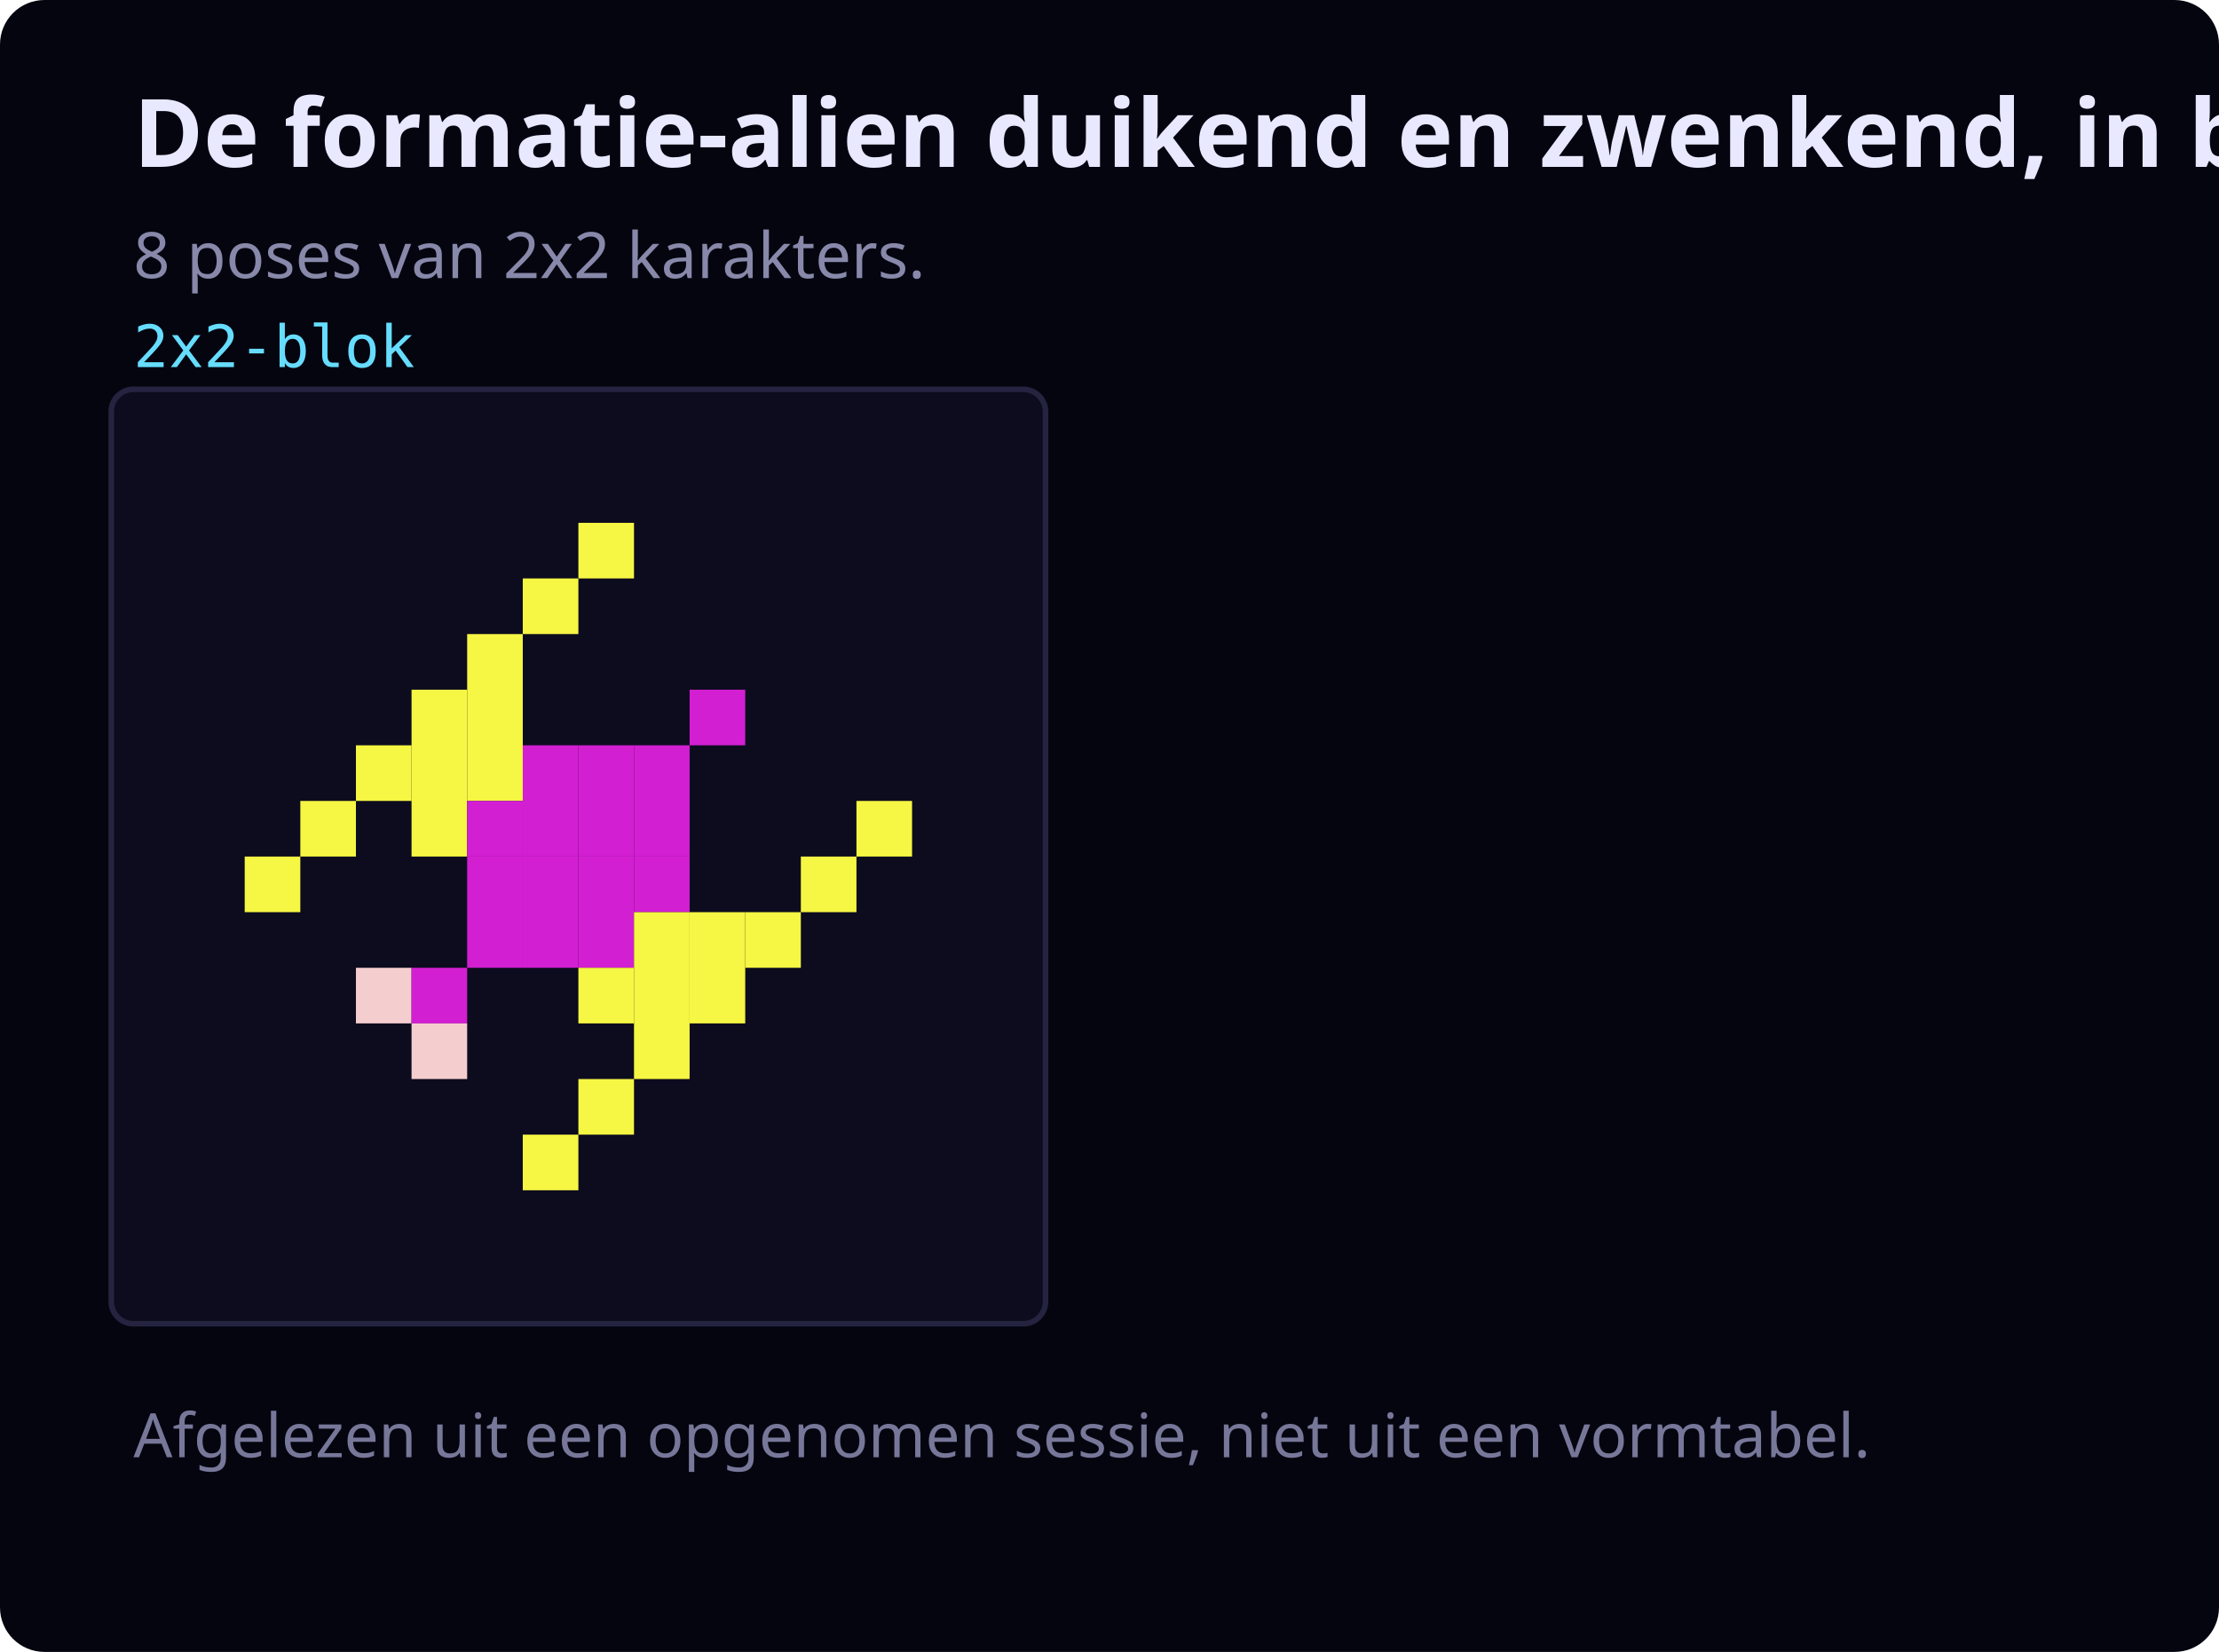
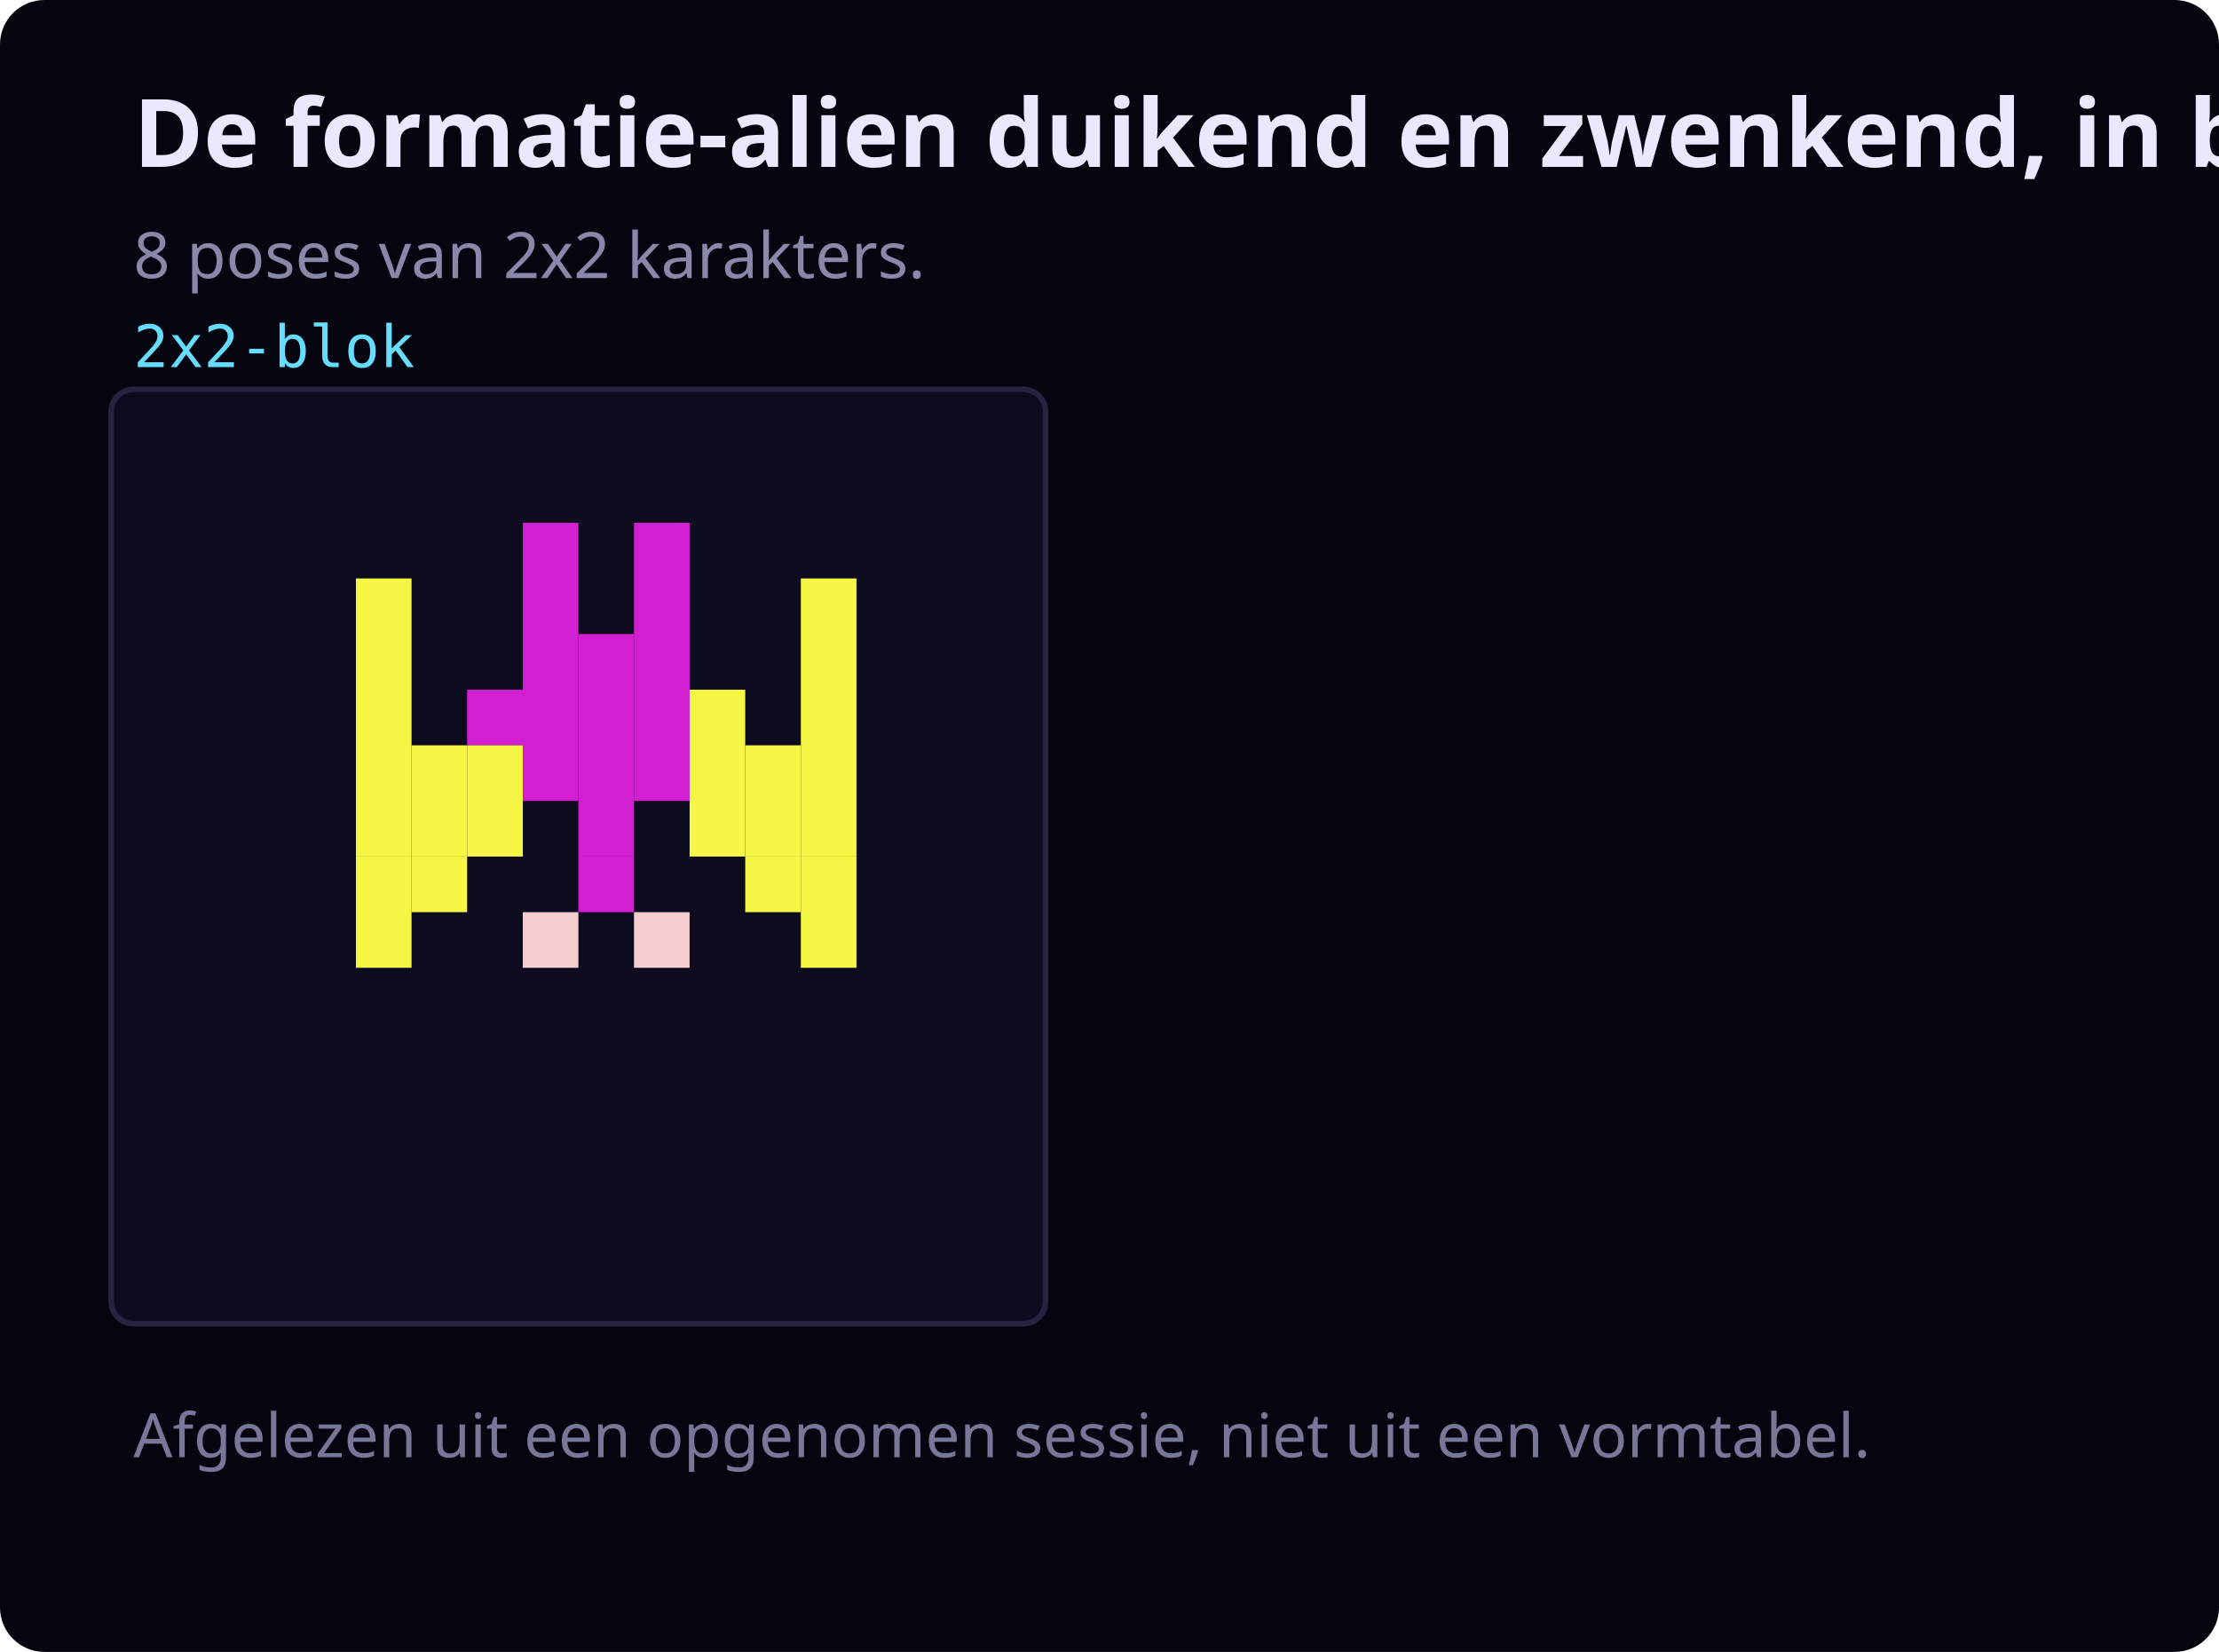
<svg xmlns="http://www.w3.org/2000/svg" width="399" height="297" viewBox="0 0 399 297" role="img" aria-label="8 poses van 2x2 karakters.">
  <style>
  .bg{fill:#050510} .cell{fill:#0C0C1E;stroke:#242440;stroke-width:1}
  .h1{fill:#E8E8FF;font-family:'Segoe UI',system-ui,sans-serif;font-size:17px;font-weight:600}
  .sub{fill:#8888AA;font-family:'Segoe UI',system-ui,sans-serif;font-size:11.5px}
  .idx{fill:#FFFF66;font-family:monospace;font-size:9.5px}
  .lbl{fill:#AAAACC;font-family:'Segoe UI',system-ui,sans-serif;font-size:10.5px}
  .note{fill:#777799;font-family:'Segoe UI',system-ui,sans-serif;font-size:11px}
  .grp{fill:#66DDFF;font-family:monospace;font-size:10.5px}
  .src{fill:#C9A24A;font-family:monospace;font-size:10px}

  @keyframes fr0{0%{opacity:1}12.49%{opacity:1}12.50%{opacity:0}100%{opacity:0}}
  .f0{animation:fr0 3.6s infinite steps(1);}
  @keyframes fr1{0%{opacity:0}12.49%{opacity:0}12.50%{opacity:1}24.99%{opacity:1}25.00%{opacity:0}100%{opacity:0}}
  .f1{animation:fr1 3.6s infinite steps(1);opacity:0;}
  @keyframes fr2{0%{opacity:0}24.99%{opacity:0}25.00%{opacity:1}37.49%{opacity:1}37.50%{opacity:0}100%{opacity:0}}
  .f2{animation:fr2 3.6s infinite steps(1);opacity:0;}
  @keyframes fr3{0%{opacity:0}37.49%{opacity:0}37.50%{opacity:1}49.99%{opacity:1}50.00%{opacity:0}100%{opacity:0}}
  .f3{animation:fr3 3.6s infinite steps(1);opacity:0;}
  @keyframes fr4{0%{opacity:0}49.99%{opacity:0}50.00%{opacity:1}62.49%{opacity:1}62.50%{opacity:0}100%{opacity:0}}
  .f4{animation:fr4 3.6s infinite steps(1);opacity:0;}
  @keyframes fr5{0%{opacity:0}62.49%{opacity:0}62.50%{opacity:1}74.99%{opacity:1}75.00%{opacity:0}100%{opacity:0}}
  .f5{animation:fr5 3.6s infinite steps(1);opacity:0;}
  @keyframes fr6{0%{opacity:0}74.99%{opacity:0}75.00%{opacity:1}87.49%{opacity:1}87.50%{opacity:0}100%{opacity:0}}
  .f6{animation:fr6 3.6s infinite steps(1);opacity:0;}
  @keyframes fr7{0%{opacity:0}87.49%{opacity:0}87.50%{opacity:1}99.99%{opacity:1}100.00%{opacity:0}100%{opacity:0}}
  .f7{animation:fr7 3.6s infinite steps(1);opacity:0;}
  @media (prefers-reduced-motion: reduce){.f0,.f1,.f2,.f3,.f4,.f5,.f6,.f7{animation:none}.f1,.f2,.f3,.f4,.f5,.f6,.f7{opacity:0}}
</style>
  <rect class="bg" x="0" y="0" width="399" height="297" rx="8" />
  <text class="h1" x="24" y="30">De formatie-alien duikend en zwenkend, in beweging</text>
  <text class="sub" x="24" y="50">8 poses van 2x2 karakters.</text>
  <text class="grp" x="24" y="66">2x2-blok</text>
  <rect class="cell" x="20" y="70" width="168" height="168" rx="4" />
  <g class="f0">
-     <rect x="54" y="144" width="10" height="10" fill="#f6f644" />
-     <rect x="64" y="134" width="10" height="10" fill="#f6f644" />
-     <rect x="74" y="124" width="10" height="30" fill="#f6f644" />
-     <rect x="84" y="114" width="10" height="30" fill="#f6f644" />
-     <rect x="84" y="144" width="10" height="10" fill="#d31fd2" />
-     <rect x="94" y="104" width="10" height="10" fill="#f6f644" />
-     <rect x="94" y="134" width="10" height="20" fill="#d31fd2" />
-     <rect x="44" y="154" width="10" height="10" fill="#f6f644" />
-     <rect x="64" y="174" width="10" height="10" fill="#f4cdcf" />
-     <rect x="74" y="174" width="10" height="10" fill="#d31fd2" />
-     <rect x="74" y="184" width="10" height="10" fill="#f4cdcf" />
-     <rect x="84" y="154" width="10" height="20" fill="#d31fd2" />
-     <rect x="94" y="154" width="10" height="20" fill="#d31fd2" />
-     <rect x="94" y="204" width="10" height="10" fill="#f6f644" />
-     <rect x="104" y="94" width="10" height="10" fill="#f6f644" />
-     <rect x="104" y="134" width="10" height="20" fill="#d31fd2" />
-     <rect x="114" y="134" width="10" height="20" fill="#d31fd2" />
-     <rect x="124" y="124" width="10" height="10" fill="#d31fd2" />
-     <rect x="154" y="144" width="10" height="10" fill="#f6f644" />
-     <rect x="104" y="154" width="10" height="20" fill="#d31fd2" />
-     <rect x="104" y="174" width="10" height="10" fill="#f6f644" />
-     <rect x="104" y="194" width="10" height="10" fill="#f6f644" />
-     <rect x="114" y="154" width="10" height="10" fill="#d31fd2" />
-     <rect x="114" y="164" width="10" height="30" fill="#f6f644" />
-     <rect x="124" y="164" width="10" height="20" fill="#f6f644" />
-     <rect x="134" y="164" width="10" height="10" fill="#f6f644" />
-     <rect x="144" y="154" width="10" height="10" fill="#f6f644" />
-   </g>
-   <g class="f1">
-     <rect x="44" y="144" width="10" height="10" fill="#f6f644" />
-     <rect x="64" y="124" width="10" height="10" fill="#f4cdcf" />
-     <rect x="74" y="114" width="10" height="10" fill="#f4cdcf" />
-     <rect x="74" y="124" width="10" height="10" fill="#d31fd2" />
-     <rect x="84" y="134" width="10" height="20" fill="#d31fd2" />
-     <rect x="94" y="94" width="10" height="10" fill="#f6f644" />
-     <rect x="94" y="134" width="10" height="20" fill="#d31fd2" />
-     <rect x="54" y="154" width="10" height="10" fill="#f6f644" />
-     <rect x="64" y="164" width="10" height="10" fill="#f6f644" />
-     <rect x="74" y="154" width="10" height="30" fill="#f6f644" />
-     <rect x="84" y="154" width="10" height="10" fill="#d31fd2" />
-     <rect x="84" y="164" width="10" height="30" fill="#f6f644" />
-     <rect x="94" y="154" width="10" height="20" fill="#d31fd2" />
-     <rect x="94" y="194" width="10" height="10" fill="#f6f644" />
-     <rect x="104" y="104" width="10" height="10" fill="#f6f644" />
-     <rect x="104" y="124" width="10" height="10" fill="#f6f644" />
-     <rect x="104" y="134" width="10" height="20" fill="#d31fd2" />
-     <rect x="114" y="114" width="10" height="30" fill="#f6f644" />
-     <rect x="114" y="144" width="10" height="10" fill="#d31fd2" />
-     <rect x="124" y="124" width="10" height="20" fill="#f6f644" />
-     <rect x="134" y="134" width="10" height="10" fill="#f6f644" />
-     <rect x="144" y="144" width="10" height="10" fill="#f6f644" />
-     <rect x="104" y="154" width="10" height="20" fill="#d31fd2" />
-     <rect x="104" y="204" width="10" height="10" fill="#f6f644" />
-     <rect x="114" y="154" width="10" height="20" fill="#d31fd2" />
-     <rect x="124" y="174" width="10" height="10" fill="#d31fd2" />
-     <rect x="154" y="154" width="10" height="10" fill="#f6f644" />
-   </g>
-   <g class="f2">
-     <rect x="44" y="144" width="10" height="10" fill="#f6f644" />
-     <rect x="74" y="124" width="10" height="10" fill="#d31fd2" />
-     <rect x="84" y="134" width="10" height="20" fill="#d31fd2" />
-     <rect x="94" y="94" width="10" height="10" fill="#f6f644" />
-     <rect x="94" y="134" width="10" height="20" fill="#d31fd2" />
-     <rect x="54" y="154" width="10" height="10" fill="#f6f644" />
-     <rect x="64" y="164" width="10" height="10" fill="#f6f644" />
-     <rect x="74" y="164" width="10" height="20" fill="#f6f644" />
-     <rect x="84" y="154" width="10" height="10" fill="#d31fd2" />
-     <rect x="84" y="164" width="10" height="30" fill="#f6f644" />
-     <rect x="94" y="154" width="10" height="20" fill="#d31fd2" />
-     <rect x="94" y="174" width="10" height="10" fill="#f6f644" />
-     <rect x="94" y="194" width="10" height="10" fill="#f6f644" />
-     <rect x="104" y="104" width="10" height="10" fill="#f6f644" />
-     <rect x="104" y="134" width="10" height="20" fill="#d31fd2" />
-     <rect x="114" y="114" width="10" height="30" fill="#f6f644" />
-     <rect x="114" y="144" width="10" height="10" fill="#d31fd2" />
-     <rect x="124" y="124" width="10" height="30" fill="#f6f644" />
-     <rect x="134" y="134" width="10" height="10" fill="#f6f644" />
-     <rect x="144" y="144" width="10" height="10" fill="#f6f644" />
-     <rect x="104" y="154" width="10" height="20" fill="#d31fd2" />
-     <rect x="104" y="204" width="10" height="10" fill="#d31fd2" />
-     <rect x="114" y="154" width="10" height="20" fill="#d31fd2" />
-     <rect x="124" y="174" width="10" height="10" fill="#d31fd2" />
-     <rect x="124" y="184" width="10" height="10" fill="#f4cdcf" />
-     <rect x="134" y="174" width="10" height="10" fill="#f4cdcf" />
-     <rect x="154" y="154" width="10" height="10" fill="#f6f644" />
-   </g>
-   <g class="f3">
-     <rect x="64" y="144" width="10" height="10" fill="#f6f644" />
-     <rect x="94" y="134" width="10" height="20" fill="#d31fd2" />
-     <rect x="64" y="154" width="10" height="60" fill="#f6f644" />
-     <rect x="74" y="174" width="10" height="30" fill="#f6f644" />
-     <rect x="84" y="164" width="10" height="30" fill="#f6f644" />
-     <rect x="94" y="154" width="10" height="30" fill="#d31fd2" />
-     <rect x="94" y="204" width="10" height="10" fill="#f4cdcf" />
-     <rect x="114" y="134" width="10" height="20" fill="#d31fd2" />
-     <rect x="144" y="144" width="10" height="10" fill="#f6f644" />
-     <rect x="104" y="154" width="10" height="50" fill="#d31fd2" />
-     <rect x="114" y="154" width="10" height="30" fill="#d31fd2" />
-     <rect x="114" y="204" width="10" height="10" fill="#f4cdcf" />
-     <rect x="124" y="164" width="10" height="30" fill="#f6f644" />
-     <rect x="134" y="174" width="10" height="30" fill="#f6f644" />
-     <rect x="144" y="154" width="10" height="60" fill="#f6f644" />
-   </g>
-   <g class="f4">
    <rect x="64" y="104" width="10" height="50" fill="#f6f644" />
    <rect x="74" y="134" width="10" height="20" fill="#f6f644" />
    <rect x="84" y="124" width="10" height="10" fill="#d31fd2" />
    <rect x="84" y="134" width="10" height="20" fill="#f6f644" />
    <rect x="94" y="94" width="10" height="50" fill="#d31fd2" />
    <rect x="64" y="154" width="10" height="20" fill="#f6f644" />
    <rect x="74" y="154" width="10" height="10" fill="#f6f644" />
    <rect x="94" y="164" width="10" height="10" fill="#f4cdcf" />
    <rect x="104" y="114" width="10" height="40" fill="#d31fd2" />
    <rect x="114" y="94" width="10" height="50" fill="#d31fd2" />
    <rect x="124" y="124" width="10" height="30" fill="#f6f644" />
    <rect x="134" y="134" width="10" height="20" fill="#f6f644" />
    <rect x="144" y="104" width="10" height="50" fill="#f6f644" />
    <rect x="104" y="154" width="10" height="10" fill="#d31fd2" />
    <rect x="114" y="164" width="10" height="10" fill="#f4cdcf" />
    <rect x="134" y="154" width="10" height="10" fill="#f6f644" />
    <rect x="144" y="154" width="10" height="20" fill="#f6f644" />
  </g>
+   <g class="f1">
+     <rect x="64" y="144" width="10" height="10" fill="#f6f644" />
+     <rect x="94" y="134" width="10" height="20" fill="#d31fd2" />
+     <rect x="64" y="154" width="10" height="60" fill="#f6f644" />
+     <rect x="74" y="174" width="10" height="30" fill="#f6f644" />
+     <rect x="84" y="164" width="10" height="30" fill="#f6f644" />
+     <rect x="94" y="154" width="10" height="30" fill="#d31fd2" />
+     <rect x="94" y="204" width="10" height="10" fill="#f4cdcf" />
+     <rect x="114" y="134" width="10" height="20" fill="#d31fd2" />
+     <rect x="144" y="144" width="10" height="10" fill="#f6f644" />
+     <rect x="104" y="154" width="10" height="50" fill="#d31fd2" />
+     <rect x="114" y="154" width="10" height="30" fill="#d31fd2" />
+     <rect x="114" y="204" width="10" height="10" fill="#f4cdcf" />
+     <rect x="124" y="164" width="10" height="30" fill="#f6f644" />
+     <rect x="134" y="174" width="10" height="30" fill="#f6f644" />
+     <rect x="144" y="154" width="10" height="60" fill="#f6f644" />
+   </g>
+   <g class="f2">
+     <rect x="54" y="94" width="10" height="10" fill="#f6f644" />
+     <rect x="64" y="94" width="10" height="20" fill="#f6f644" />
+     <rect x="74" y="94" width="10" height="40" fill="#f6f644" />
+     <rect x="84" y="104" width="10" height="50" fill="#f6f644" />
+     <rect x="94" y="114" width="10" height="40" fill="#f6f644" />
+     <rect x="74" y="194" width="10" height="10" fill="#d31fd2" />
+     <rect x="84" y="174" width="10" height="20" fill="#d31fd2" />
+     <rect x="94" y="154" width="10" height="10" fill="#f6f644" />
+     <rect x="94" y="164" width="10" height="30" fill="#d31fd2" />
+     <rect x="104" y="134" width="10" height="20" fill="#f6f644" />
+     <rect x="124" y="134" width="10" height="10" fill="#f4cdcf" />
+     <rect x="124" y="144" width="10" height="10" fill="#d31fd2" />
+     <rect x="134" y="144" width="10" height="10" fill="#f4cdcf" />
+     <rect x="104" y="154" width="10" height="30" fill="#d31fd2" />
+     <rect x="114" y="154" width="10" height="20" fill="#d31fd2" />
+     <rect x="114" y="174" width="10" height="10" fill="#f6f644" />
+     <rect x="124" y="164" width="10" height="30" fill="#f6f644" />
+     <rect x="134" y="164" width="10" height="30" fill="#f6f644" />
+     <rect x="144" y="174" width="10" height="30" fill="#f6f644" />
+     <rect x="154" y="174" width="10" height="30" fill="#f6f644" />
+     <rect x="164" y="184" width="10" height="30" fill="#f6f644" />
+     <rect x="174" y="194" width="10" height="30" fill="#f6f644" />
+   </g>
+   <g class="f3">
+     <rect x="54" y="144" width="10" height="10" fill="#f6f644" />
+     <rect x="64" y="134" width="10" height="10" fill="#f6f644" />
+     <rect x="74" y="124" width="10" height="30" fill="#f6f644" />
+     <rect x="84" y="114" width="10" height="30" fill="#f6f644" />
+     <rect x="84" y="144" width="10" height="10" fill="#d31fd2" />
+     <rect x="94" y="104" width="10" height="10" fill="#f6f644" />
+     <rect x="94" y="134" width="10" height="20" fill="#d31fd2" />
+     <rect x="44" y="154" width="10" height="10" fill="#f6f644" />
+     <rect x="64" y="174" width="10" height="10" fill="#f4cdcf" />
+     <rect x="74" y="174" width="10" height="10" fill="#d31fd2" />
+     <rect x="74" y="184" width="10" height="10" fill="#f4cdcf" />
+     <rect x="84" y="154" width="10" height="20" fill="#d31fd2" />
+     <rect x="94" y="154" width="10" height="20" fill="#d31fd2" />
+     <rect x="94" y="204" width="10" height="10" fill="#f6f644" />
+     <rect x="104" y="94" width="10" height="10" fill="#f6f644" />
+     <rect x="104" y="134" width="10" height="20" fill="#d31fd2" />
+     <rect x="114" y="134" width="10" height="20" fill="#d31fd2" />
+     <rect x="124" y="124" width="10" height="10" fill="#d31fd2" />
+     <rect x="154" y="144" width="10" height="10" fill="#f6f644" />
+     <rect x="104" y="154" width="10" height="20" fill="#d31fd2" />
+     <rect x="104" y="174" width="10" height="10" fill="#f6f644" />
+     <rect x="104" y="194" width="10" height="10" fill="#f6f644" />
+     <rect x="114" y="154" width="10" height="10" fill="#d31fd2" />
+     <rect x="114" y="164" width="10" height="30" fill="#f6f644" />
+     <rect x="124" y="164" width="10" height="20" fill="#f6f644" />
+     <rect x="134" y="164" width="10" height="10" fill="#f6f644" />
+     <rect x="144" y="154" width="10" height="10" fill="#f6f644" />
+   </g>
+   <g class="f4">
+     <rect x="34" y="114" width="10" height="10" fill="#f6f644" />
+     <rect x="44" y="104" width="10" height="20" fill="#f6f644" />
+     <rect x="54" y="94" width="10" height="30" fill="#f6f644" />
+     <rect x="64" y="94" width="10" height="20" fill="#f6f644" />
+     <rect x="74" y="94" width="10" height="20" fill="#f6f644" />
+     <rect x="84" y="94" width="10" height="30" fill="#f6f644" />
+     <rect x="84" y="134" width="10" height="20" fill="#d31fd2" />
+     <rect x="94" y="104" width="10" height="20" fill="#f6f644" />
+     <rect x="94" y="124" width="10" height="30" fill="#d31fd2" />
+     <rect x="64" y="164" width="10" height="10" fill="#d31fd2" />
+     <rect x="74" y="154" width="10" height="10" fill="#d31fd2" />
+     <rect x="104" y="104" width="10" height="10" fill="#f6f644" />
+     <rect x="104" y="114" width="10" height="30" fill="#d31fd2" />
+     <rect x="114" y="114" width="10" height="20" fill="#d31fd2" />
+     <rect x="114" y="134" width="10" height="20" fill="#f6f644" />
+     <rect x="124" y="94" width="10" height="10" fill="#f4cdcf" />
+     <rect x="124" y="104" width="10" height="10" fill="#d31fd2" />
+     <rect x="124" y="124" width="10" height="30" fill="#f6f644" />
+     <rect x="134" y="104" width="10" height="10" fill="#f4cdcf" />
+     <rect x="134" y="144" width="10" height="10" fill="#f6f644" />
+     <rect x="114" y="174" width="10" height="30" fill="#f6f644" />
+     <rect x="124" y="154" width="10" height="40" fill="#f6f644" />
+     <rect x="134" y="154" width="10" height="30" fill="#f6f644" />
+   </g>
  <g class="f5">
-     <rect x="64" y="104" width="10" height="10" fill="#f4cdcf" />
-     <rect x="64" y="144" width="10" height="10" fill="#f6f644" />
-     <rect x="74" y="94" width="10" height="10" fill="#f4cdcf" />
-     <rect x="74" y="104" width="10" height="10" fill="#d31fd2" />
-     <rect x="74" y="124" width="10" height="30" fill="#f6f644" />
-     <rect x="84" y="114" width="10" height="20" fill="#d31fd2" />
-     <rect x="84" y="134" width="10" height="20" fill="#f6f644" />
-     <rect x="94" y="104" width="10" height="10" fill="#f6f644" />
-     <rect x="94" y="114" width="10" height="30" fill="#d31fd2" />
-     <rect x="64" y="154" width="10" height="20" fill="#f6f644" />
-     <rect x="74" y="154" width="10" height="40" fill="#f6f644" />
-     <rect x="84" y="174" width="10" height="30" fill="#f6f644" />
-     <rect x="104" y="104" width="10" height="20" fill="#f6f644" />
-     <rect x="104" y="124" width="10" height="30" fill="#d31fd2" />
-     <rect x="114" y="94" width="10" height="30" fill="#f6f644" />
-     <rect x="114" y="134" width="10" height="20" fill="#d31fd2" />
-     <rect x="124" y="94" width="10" height="20" fill="#f6f644" />
-     <rect x="134" y="94" width="10" height="20" fill="#f6f644" />
-     <rect x="144" y="104" width="10" height="20" fill="#f6f644" />
-     <rect x="154" y="104" width="10" height="20" fill="#f6f644" />
-     <rect x="164" y="114" width="10" height="10" fill="#f6f644" />
-     <rect x="124" y="154" width="10" height="10" fill="#d31fd2" />
-     <rect x="134" y="164" width="10" height="10" fill="#d31fd2" />
-   </g>
-   <g class="f6">
-     <rect x="64" y="144" width="10" height="10" fill="#f4cdcf" />
-     <rect x="74" y="134" width="10" height="10" fill="#f4cdcf" />
-     <rect x="74" y="144" width="10" height="10" fill="#d31fd2" />
-     <rect x="94" y="134" width="10" height="20" fill="#f6f644" />
-     <rect x="24" y="194" width="10" height="30" fill="#f6f644" />
-     <rect x="34" y="184" width="10" height="30" fill="#f6f644" />
-     <rect x="44" y="174" width="10" height="30" fill="#f6f644" />
-     <rect x="54" y="174" width="10" height="30" fill="#f6f644" />
-     <rect x="64" y="164" width="10" height="30" fill="#f6f644" />
-     <rect x="74" y="164" width="10" height="30" fill="#f6f644" />
-     <rect x="84" y="154" width="10" height="20" fill="#d31fd2" />
-     <rect x="84" y="174" width="10" height="10" fill="#f6f644" />
-     <rect x="94" y="154" width="10" height="30" fill="#d31fd2" />
-     <rect x="104" y="114" width="10" height="40" fill="#f6f644" />
-     <rect x="114" y="104" width="10" height="50" fill="#f6f644" />
-     <rect x="124" y="94" width="10" height="40" fill="#f6f644" />
-     <rect x="134" y="94" width="10" height="20" fill="#f6f644" />
-     <rect x="144" y="94" width="10" height="10" fill="#f6f644" />
-     <rect x="104" y="154" width="10" height="10" fill="#f6f644" />
-     <rect x="104" y="164" width="10" height="30" fill="#d31fd2" />
-     <rect x="114" y="174" width="10" height="20" fill="#d31fd2" />
-     <rect x="124" y="194" width="10" height="10" fill="#d31fd2" />
-     <rect x="134" y="204" width="10" height="10" fill="#d31fd2" />
-   </g>
-   <g class="f7">
    <rect x="24" y="94" width="10" height="30" fill="#f6f644" />
    <rect x="34" y="104" width="10" height="20" fill="#f6f644" />
    <rect x="44" y="104" width="10" height="30" fill="#f6f644" />
    <rect x="54" y="114" width="10" height="30" fill="#f6f644" />
    <rect x="64" y="114" width="10" height="30" fill="#f6f644" />
    <rect x="64" y="144" width="10" height="10" fill="#d31fd2" />
    <rect x="74" y="124" width="10" height="10" fill="#f6f644" />
    <rect x="74" y="134" width="10" height="20" fill="#d31fd2" />
    <rect x="84" y="134" width="10" height="20" fill="#d31fd2" />
    <rect x="94" y="114" width="10" height="10" fill="#f4cdcf" />
    <rect x="94" y="124" width="10" height="10" fill="#d31fd2" />
    <rect x="94" y="144" width="10" height="10" fill="#f6f644" />
    <rect x="44" y="174" width="10" height="10" fill="#d31fd2" />
    <rect x="54" y="154" width="10" height="20" fill="#d31fd2" />
    <rect x="64" y="154" width="10" height="20" fill="#d31fd2" />
    <rect x="74" y="154" width="10" height="10" fill="#d31fd2" />
    <rect x="84" y="154" width="10" height="20" fill="#f6f644" />
    <rect x="94" y="154" width="10" height="30" fill="#f6f644" />
    <rect x="104" y="124" width="10" height="10" fill="#f4cdcf" />
    <rect x="104" y="154" width="10" height="50" fill="#f6f644" />
    <rect x="114" y="174" width="10" height="30" fill="#f6f644" />
    <rect x="124" y="194" width="10" height="10" fill="#f6f644" />
  </g>
+   <g class="f6">
+     <rect x="64" y="104" width="10" height="10" fill="#f4cdcf" />
+     <rect x="64" y="144" width="10" height="10" fill="#f6f644" />
+     <rect x="74" y="94" width="10" height="10" fill="#f4cdcf" />
+     <rect x="74" y="104" width="10" height="10" fill="#d31fd2" />
+     <rect x="74" y="124" width="10" height="30" fill="#f6f644" />
+     <rect x="84" y="114" width="10" height="20" fill="#d31fd2" />
+     <rect x="84" y="134" width="10" height="20" fill="#f6f644" />
+     <rect x="94" y="104" width="10" height="10" fill="#f6f644" />
+     <rect x="94" y="114" width="10" height="30" fill="#d31fd2" />
+     <rect x="64" y="154" width="10" height="20" fill="#f6f644" />
+     <rect x="74" y="154" width="10" height="40" fill="#f6f644" />
+     <rect x="84" y="174" width="10" height="30" fill="#f6f644" />
+     <rect x="104" y="104" width="10" height="20" fill="#f6f644" />
+     <rect x="104" y="124" width="10" height="30" fill="#d31fd2" />
+     <rect x="114" y="94" width="10" height="30" fill="#f6f644" />
+     <rect x="114" y="134" width="10" height="20" fill="#d31fd2" />
+     <rect x="124" y="94" width="10" height="20" fill="#f6f644" />
+     <rect x="134" y="94" width="10" height="20" fill="#f6f644" />
+     <rect x="144" y="104" width="10" height="20" fill="#f6f644" />
+     <rect x="154" y="104" width="10" height="20" fill="#f6f644" />
+     <rect x="164" y="114" width="10" height="10" fill="#f6f644" />
+     <rect x="124" y="154" width="10" height="10" fill="#d31fd2" />
+     <rect x="134" y="164" width="10" height="10" fill="#d31fd2" />
+   </g>
+   <g class="f7">
+     <rect x="54" y="144" width="10" height="10" fill="#f6f644" />
+     <rect x="64" y="134" width="10" height="10" fill="#f6f644" />
+     <rect x="74" y="124" width="10" height="20" fill="#f6f644" />
+     <rect x="84" y="114" width="10" height="30" fill="#f6f644" />
+     <rect x="84" y="144" width="10" height="10" fill="#d31fd2" />
+     <rect x="94" y="104" width="10" height="10" fill="#f6f644" />
+     <rect x="94" y="124" width="10" height="10" fill="#f6f644" />
+     <rect x="94" y="134" width="10" height="20" fill="#d31fd2" />
+     <rect x="44" y="154" width="10" height="10" fill="#f6f644" />
+     <rect x="74" y="174" width="10" height="10" fill="#d31fd2" />
+     <rect x="84" y="154" width="10" height="20" fill="#d31fd2" />
+     <rect x="94" y="154" width="10" height="20" fill="#d31fd2" />
+     <rect x="94" y="204" width="10" height="10" fill="#f6f644" />
+     <rect x="104" y="94" width="10" height="10" fill="#d31fd2" />
+     <rect x="104" y="134" width="10" height="20" fill="#d31fd2" />
+     <rect x="114" y="134" width="10" height="20" fill="#d31fd2" />
+     <rect x="124" y="114" width="10" height="10" fill="#f4cdcf" />
+     <rect x="124" y="124" width="10" height="10" fill="#d31fd2" />
+     <rect x="134" y="124" width="10" height="10" fill="#f4cdcf" />
+     <rect x="154" y="144" width="10" height="10" fill="#f6f644" />
+     <rect x="104" y="154" width="10" height="20" fill="#d31fd2" />
+     <rect x="104" y="194" width="10" height="10" fill="#f6f644" />
+     <rect x="114" y="154" width="10" height="10" fill="#d31fd2" />
+     <rect x="114" y="164" width="10" height="30" fill="#f6f644" />
+     <rect x="124" y="154" width="10" height="30" fill="#f6f644" />
+     <rect x="134" y="164" width="10" height="10" fill="#f6f644" />
+     <rect x="144" y="154" width="10" height="10" fill="#f6f644" />
+   </g>
  <text class="note" x="24" y="262">Afgelezen uit een opgenomen sessie, niet uit een vormtabel.</text>
</svg>
